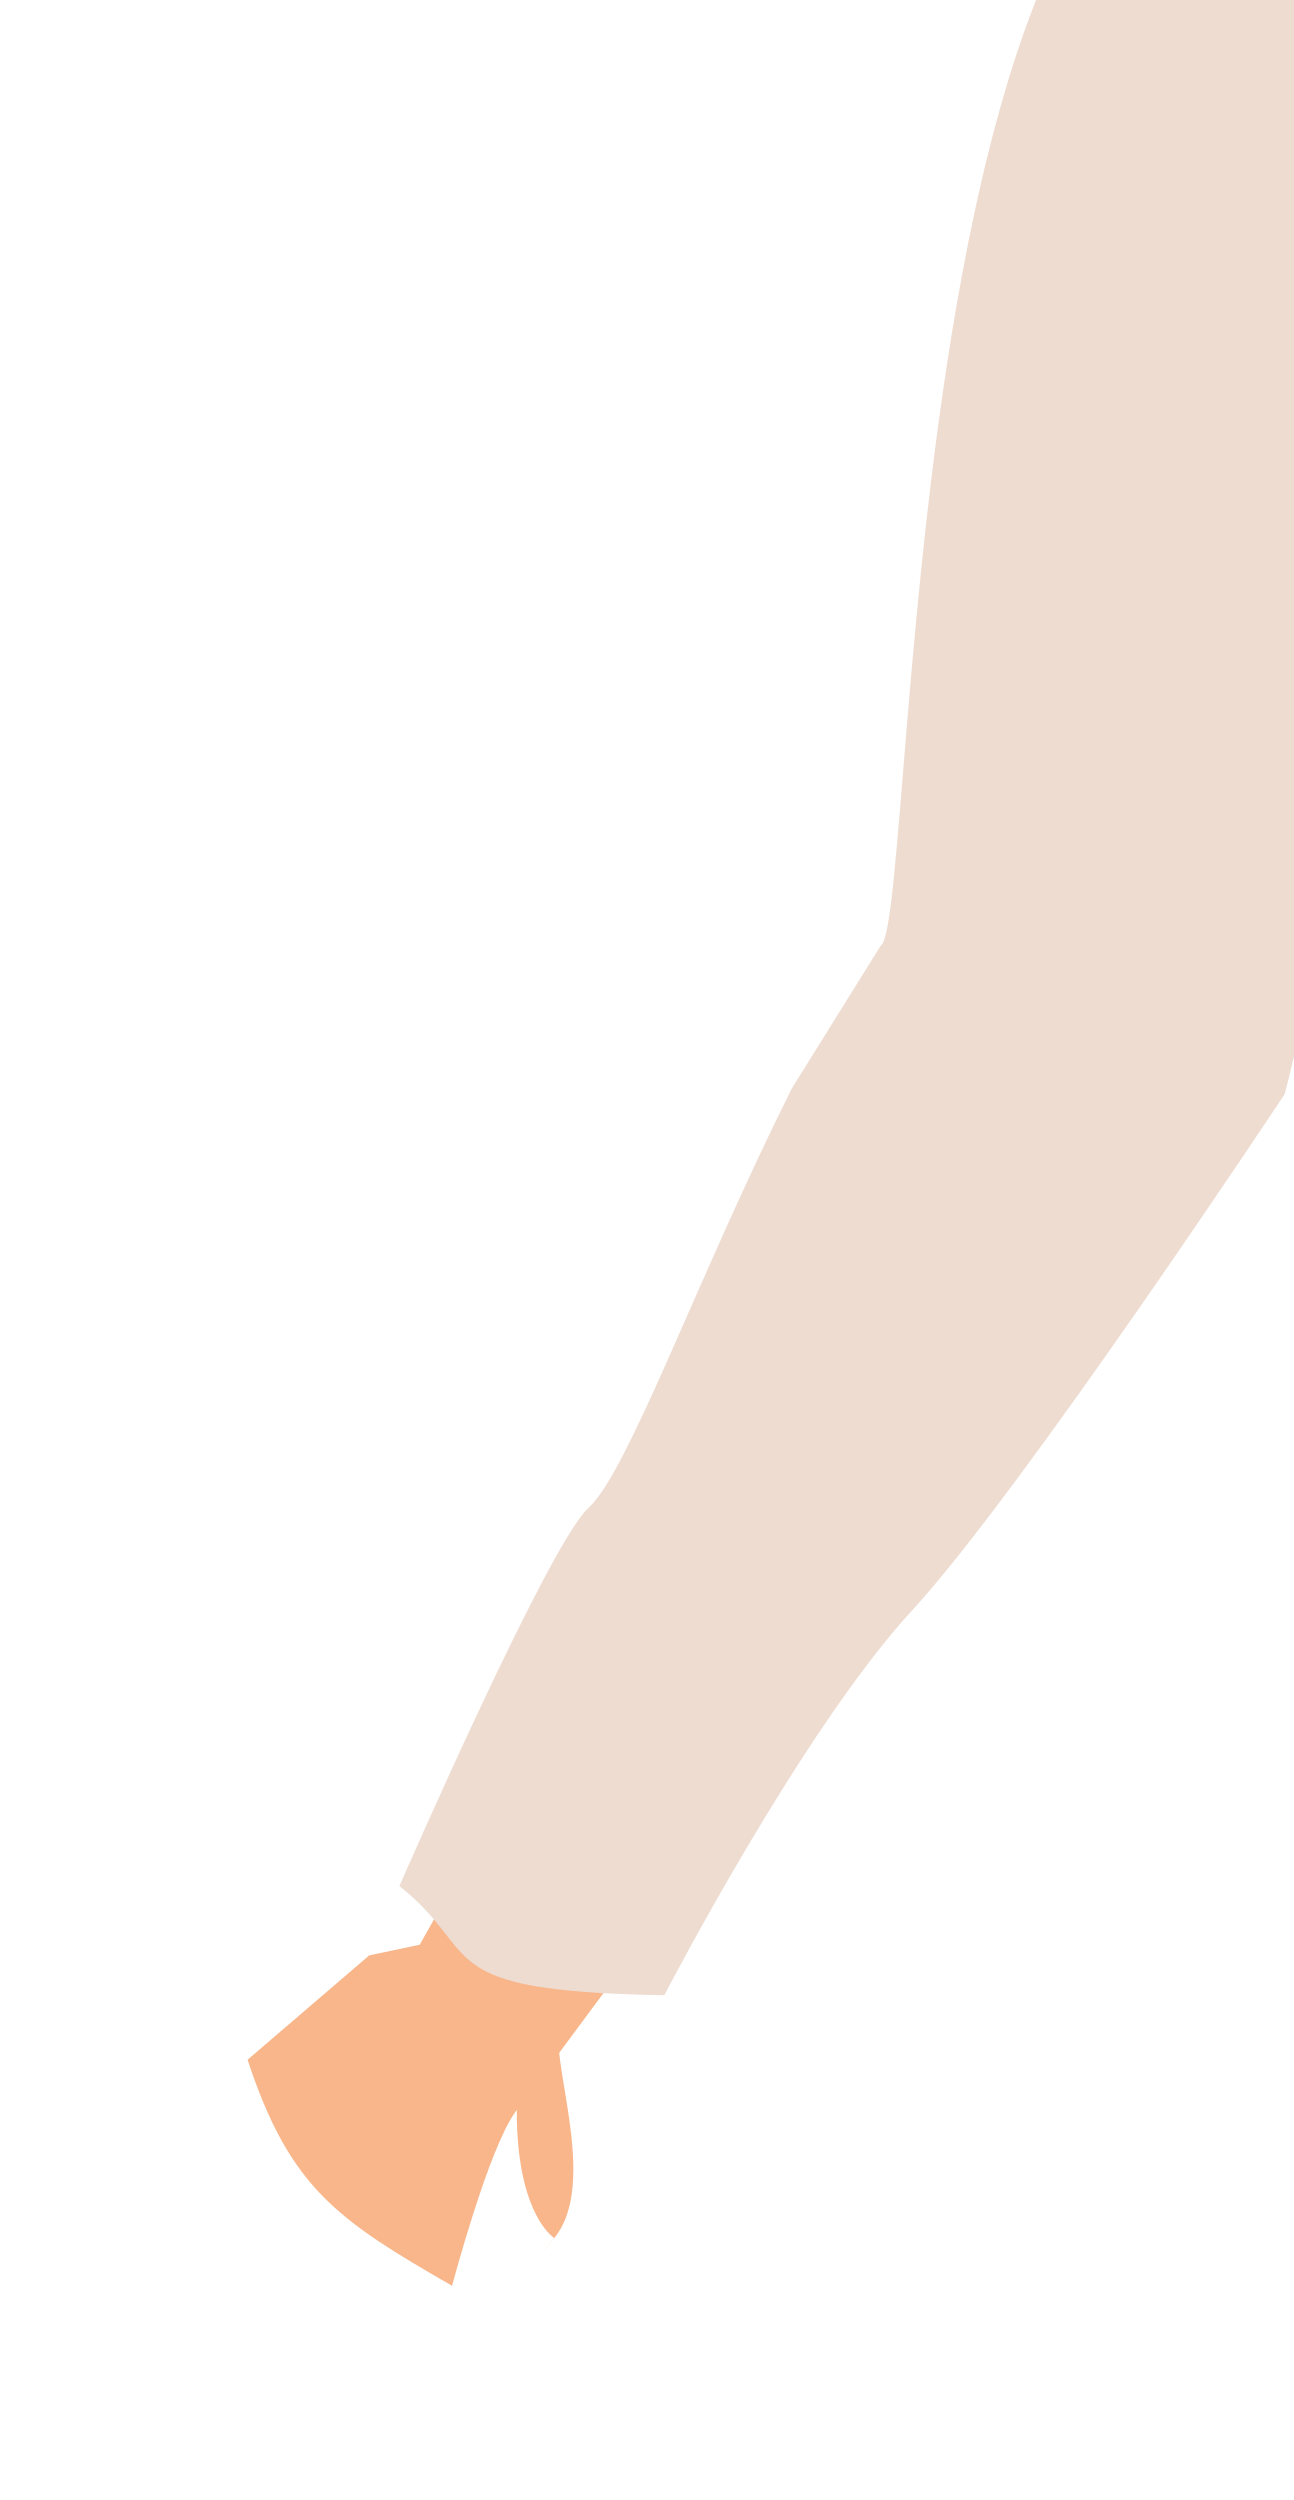
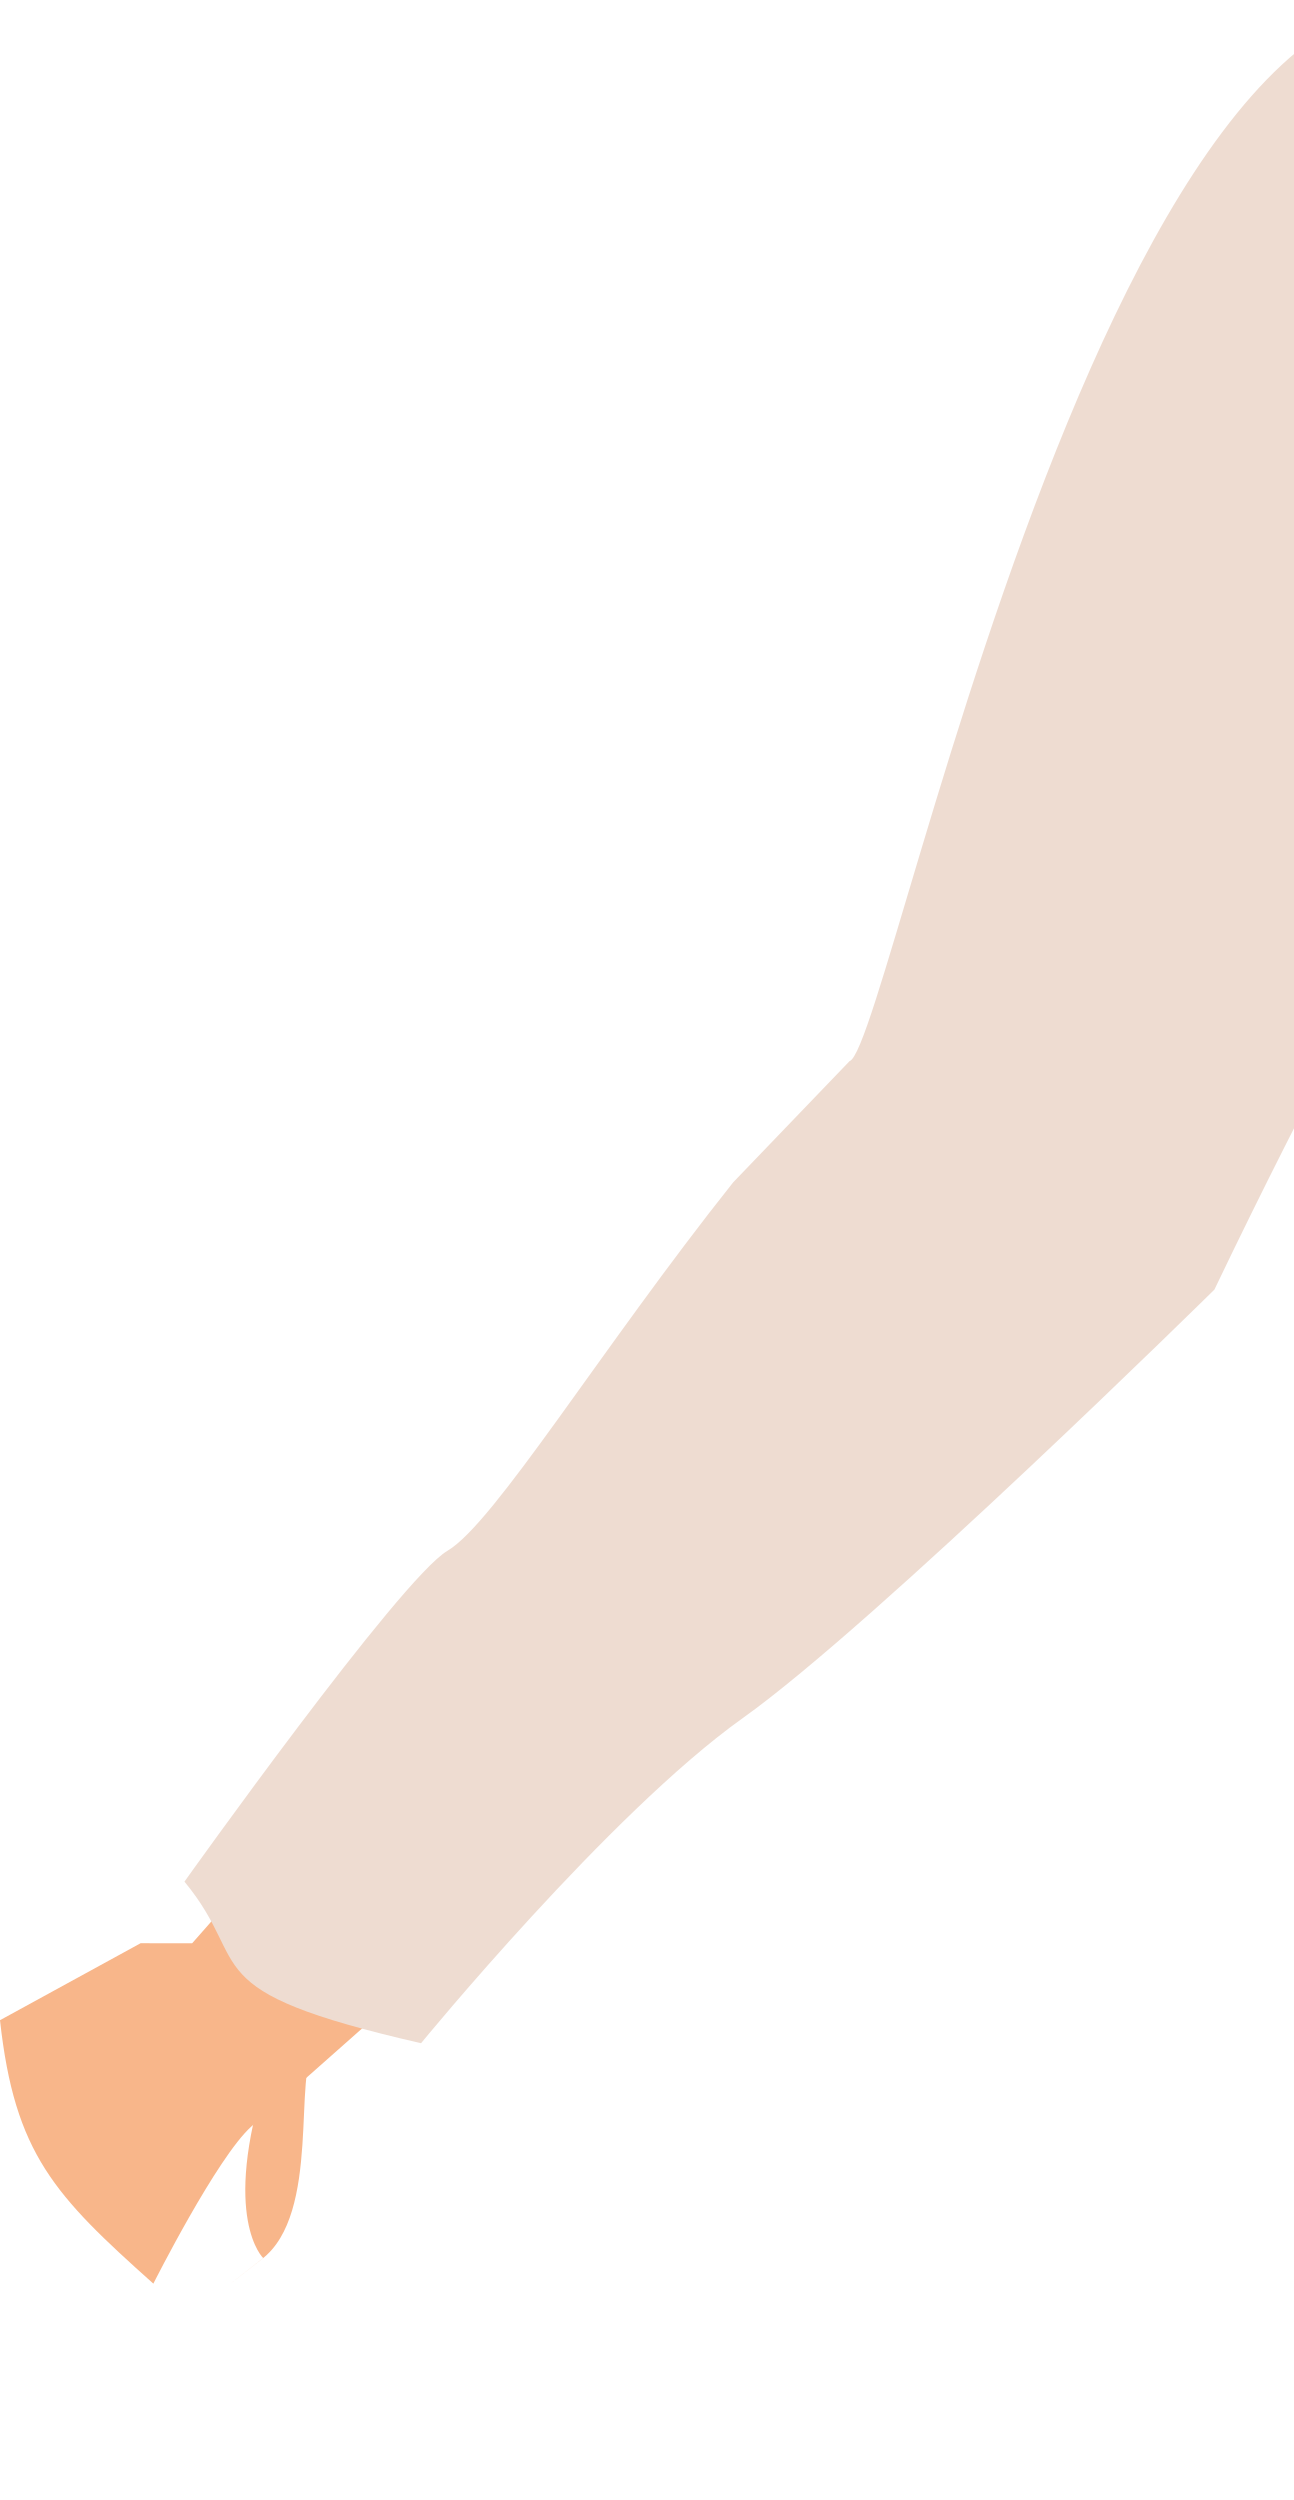
<svg xmlns="http://www.w3.org/2000/svg" id="svg8" version="1.1" viewBox="0 0 56.426 109.018" height="109.018mm" width="56.426mm">
  <defs id="defs2">
    <clipPath id="clipPath4045" clipPathUnits="userSpaceOnUse">
      <path id="path4047" d="M 87.197,57.598 C 88.696,71.31 86.336,84.021 68.798,92.797 L 14.4,175.728 -18.399,142.395 27.466,50.665 Z" style="fill:none;stroke:#000000;stroke-width:0.265px;stroke-linecap:butt;stroke-linejoin:miter;stroke-opacity:1" />
    </clipPath>
  </defs>
  <g style="display:inline" id="layer4">
-     <g id="g28" transform="translate(-20.48094,-67.12833)">
+     <g id="g28" transform="rotate(11.92625,345.2199,-27.2006)">
      <path id="path895-3-2-1-0" d="m 61.428,111.816 -22.645,40.117 -2.2,0.463 -5.305,4.551 c 1.828,5.569 3.905,6.982 8.917,9.858 0,0 1.576,-5.965 2.767,-7.59 1.191,-1.626 30.953,-41.7 30.953,-41.7 8.737,-51.991 0.067,-34.291 8.588,-54.329 -13.514,-3.694 -18.259,6.695 -19.593,35.36 z" style="fill:#f8b68a;fill-opacity:1;stroke:none;stroke-width:0.257px;stroke-linecap:butt;stroke-linejoin:miter;stroke-opacity:1" />
      <path style="fill:#eedcd1;fill-opacity:1;stroke:none;stroke-width:0.265px;stroke-linecap:butt;stroke-linejoin:miter;stroke-opacity:1" d="m 55.01,114.591 c -4.144,8.284 -7.116,16.695 -8.873,18.298 -1.758,1.604 -8.238,16.484 -8.238,16.484 3.741,2.978 1.184,4.586 11.551,4.762 0,0 5.967,-11.523 10.788,-16.761 C 65.059,132.136 76.508,114.831 76.508,114.831 85.721,76.9 94.453,70.388 80.108,59.244 59.521,47.816 60.616,107.398 58.882,108.373 Z" id="path1422-5-0-1-2" />
      <path style="fill:#f8b68a;fill-opacity:1;stroke:none;stroke-width:0.265px;stroke-linecap:butt;stroke-linejoin:miter;stroke-opacity:1" d="m 43.137,156.902 c -0.649,6.505 1.516,7.823 1.516,7.823 0,0 -2.582,3.067 -0.063,0.07 2.166,-2.479 -0.391,-8.333 0.399,-9.495 z" id="path1660-9-5-5-3" />
    </g>
  </g>
</svg>
